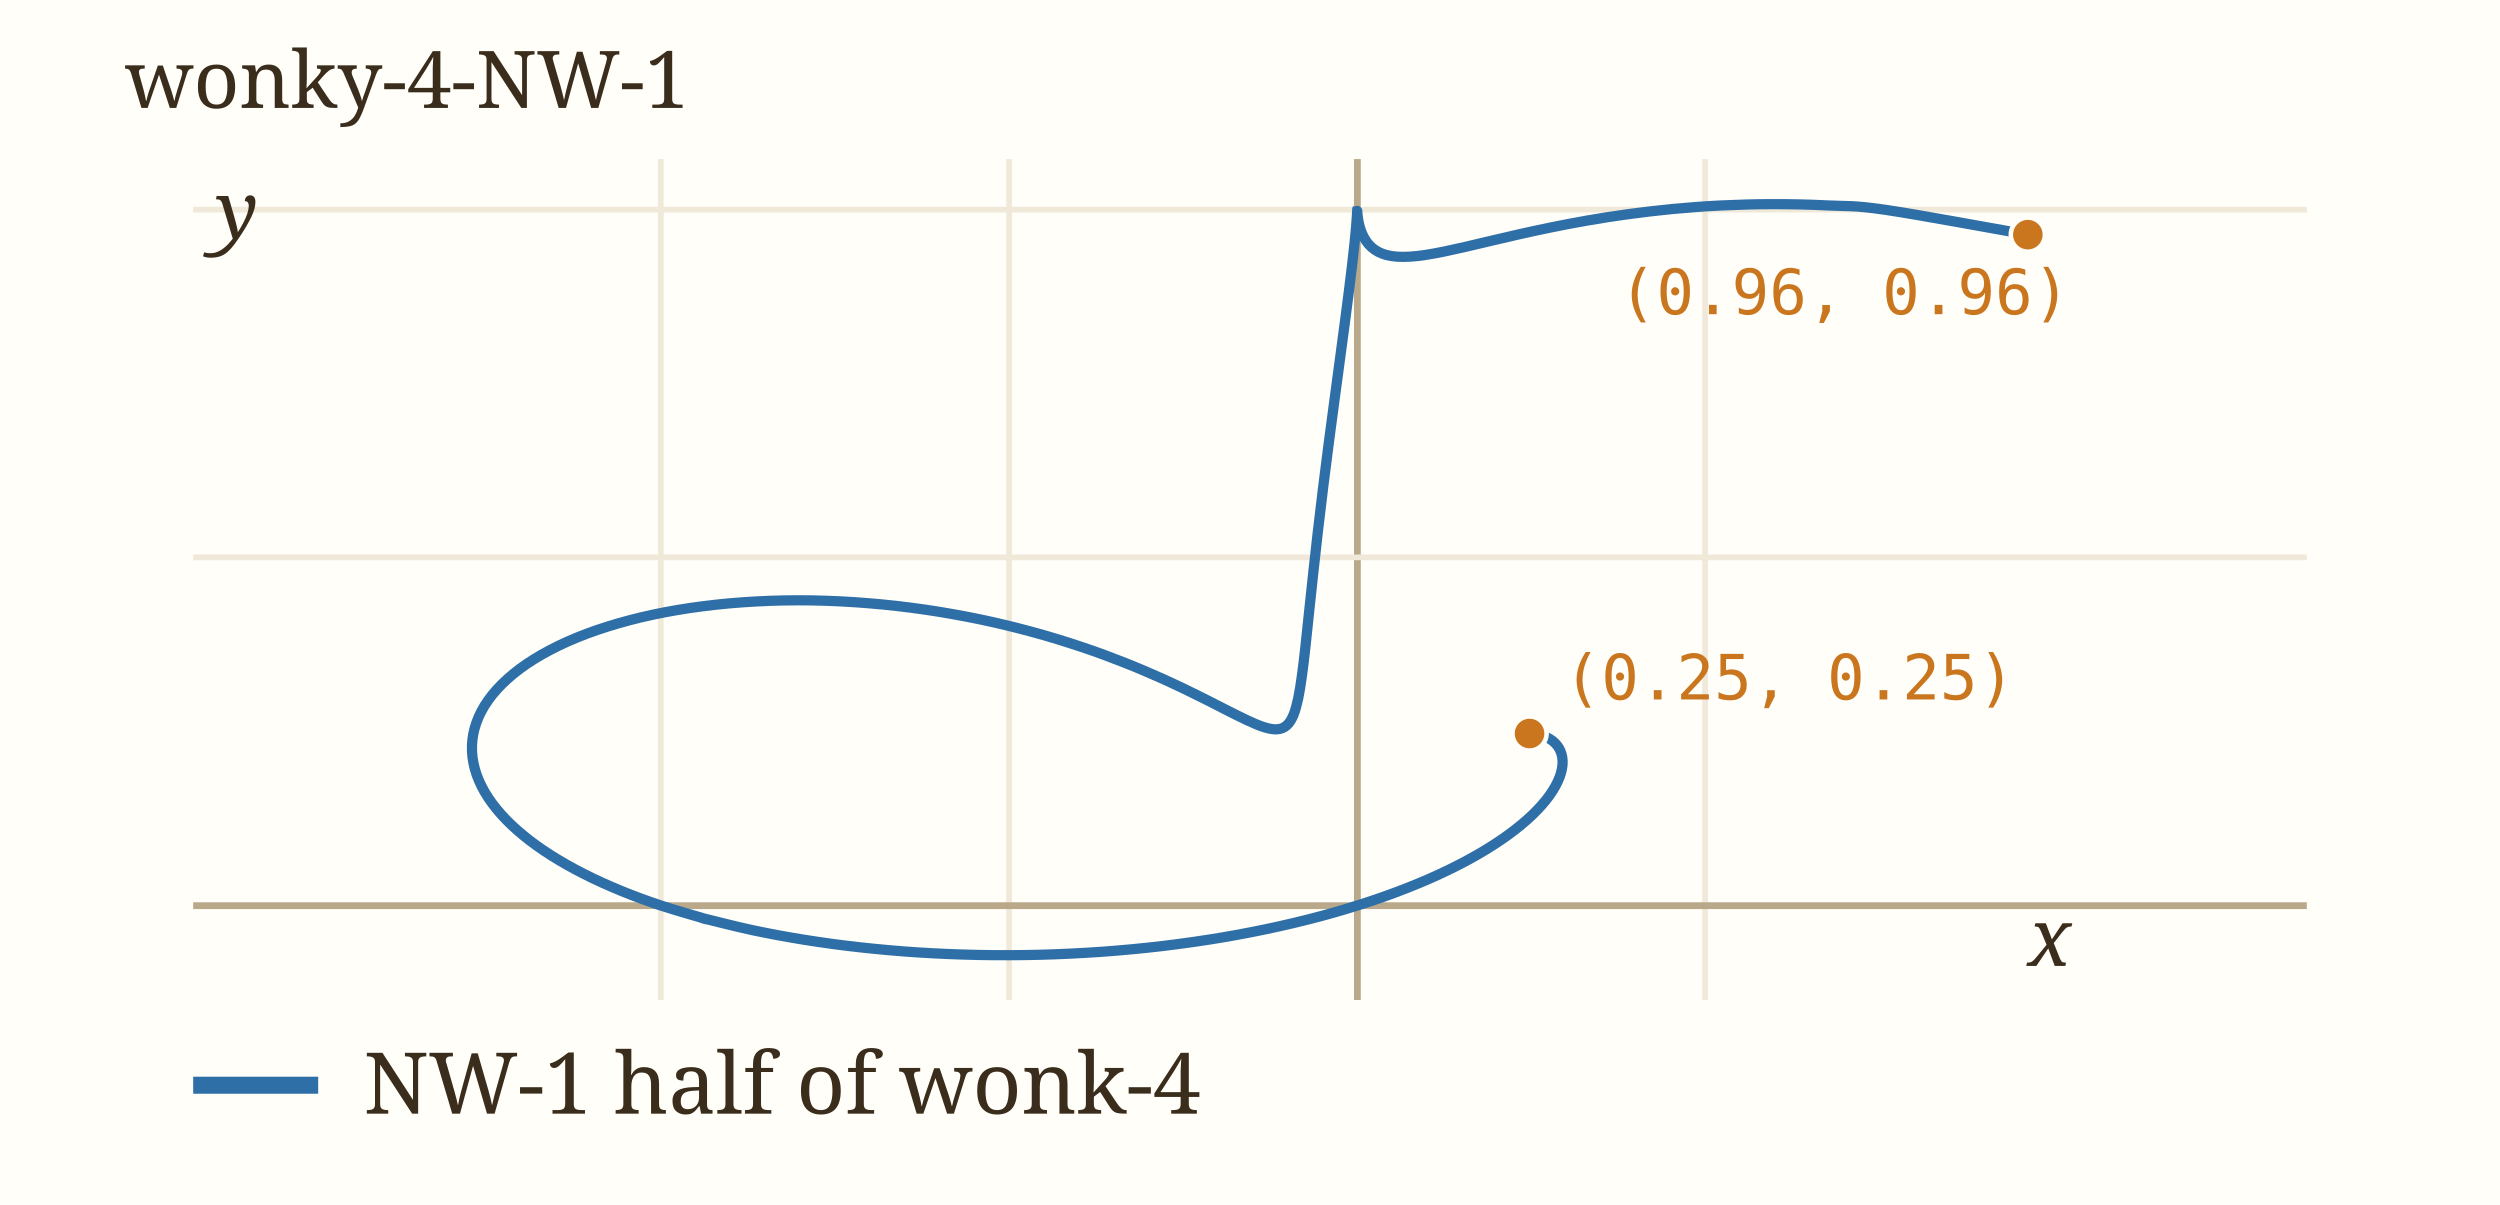
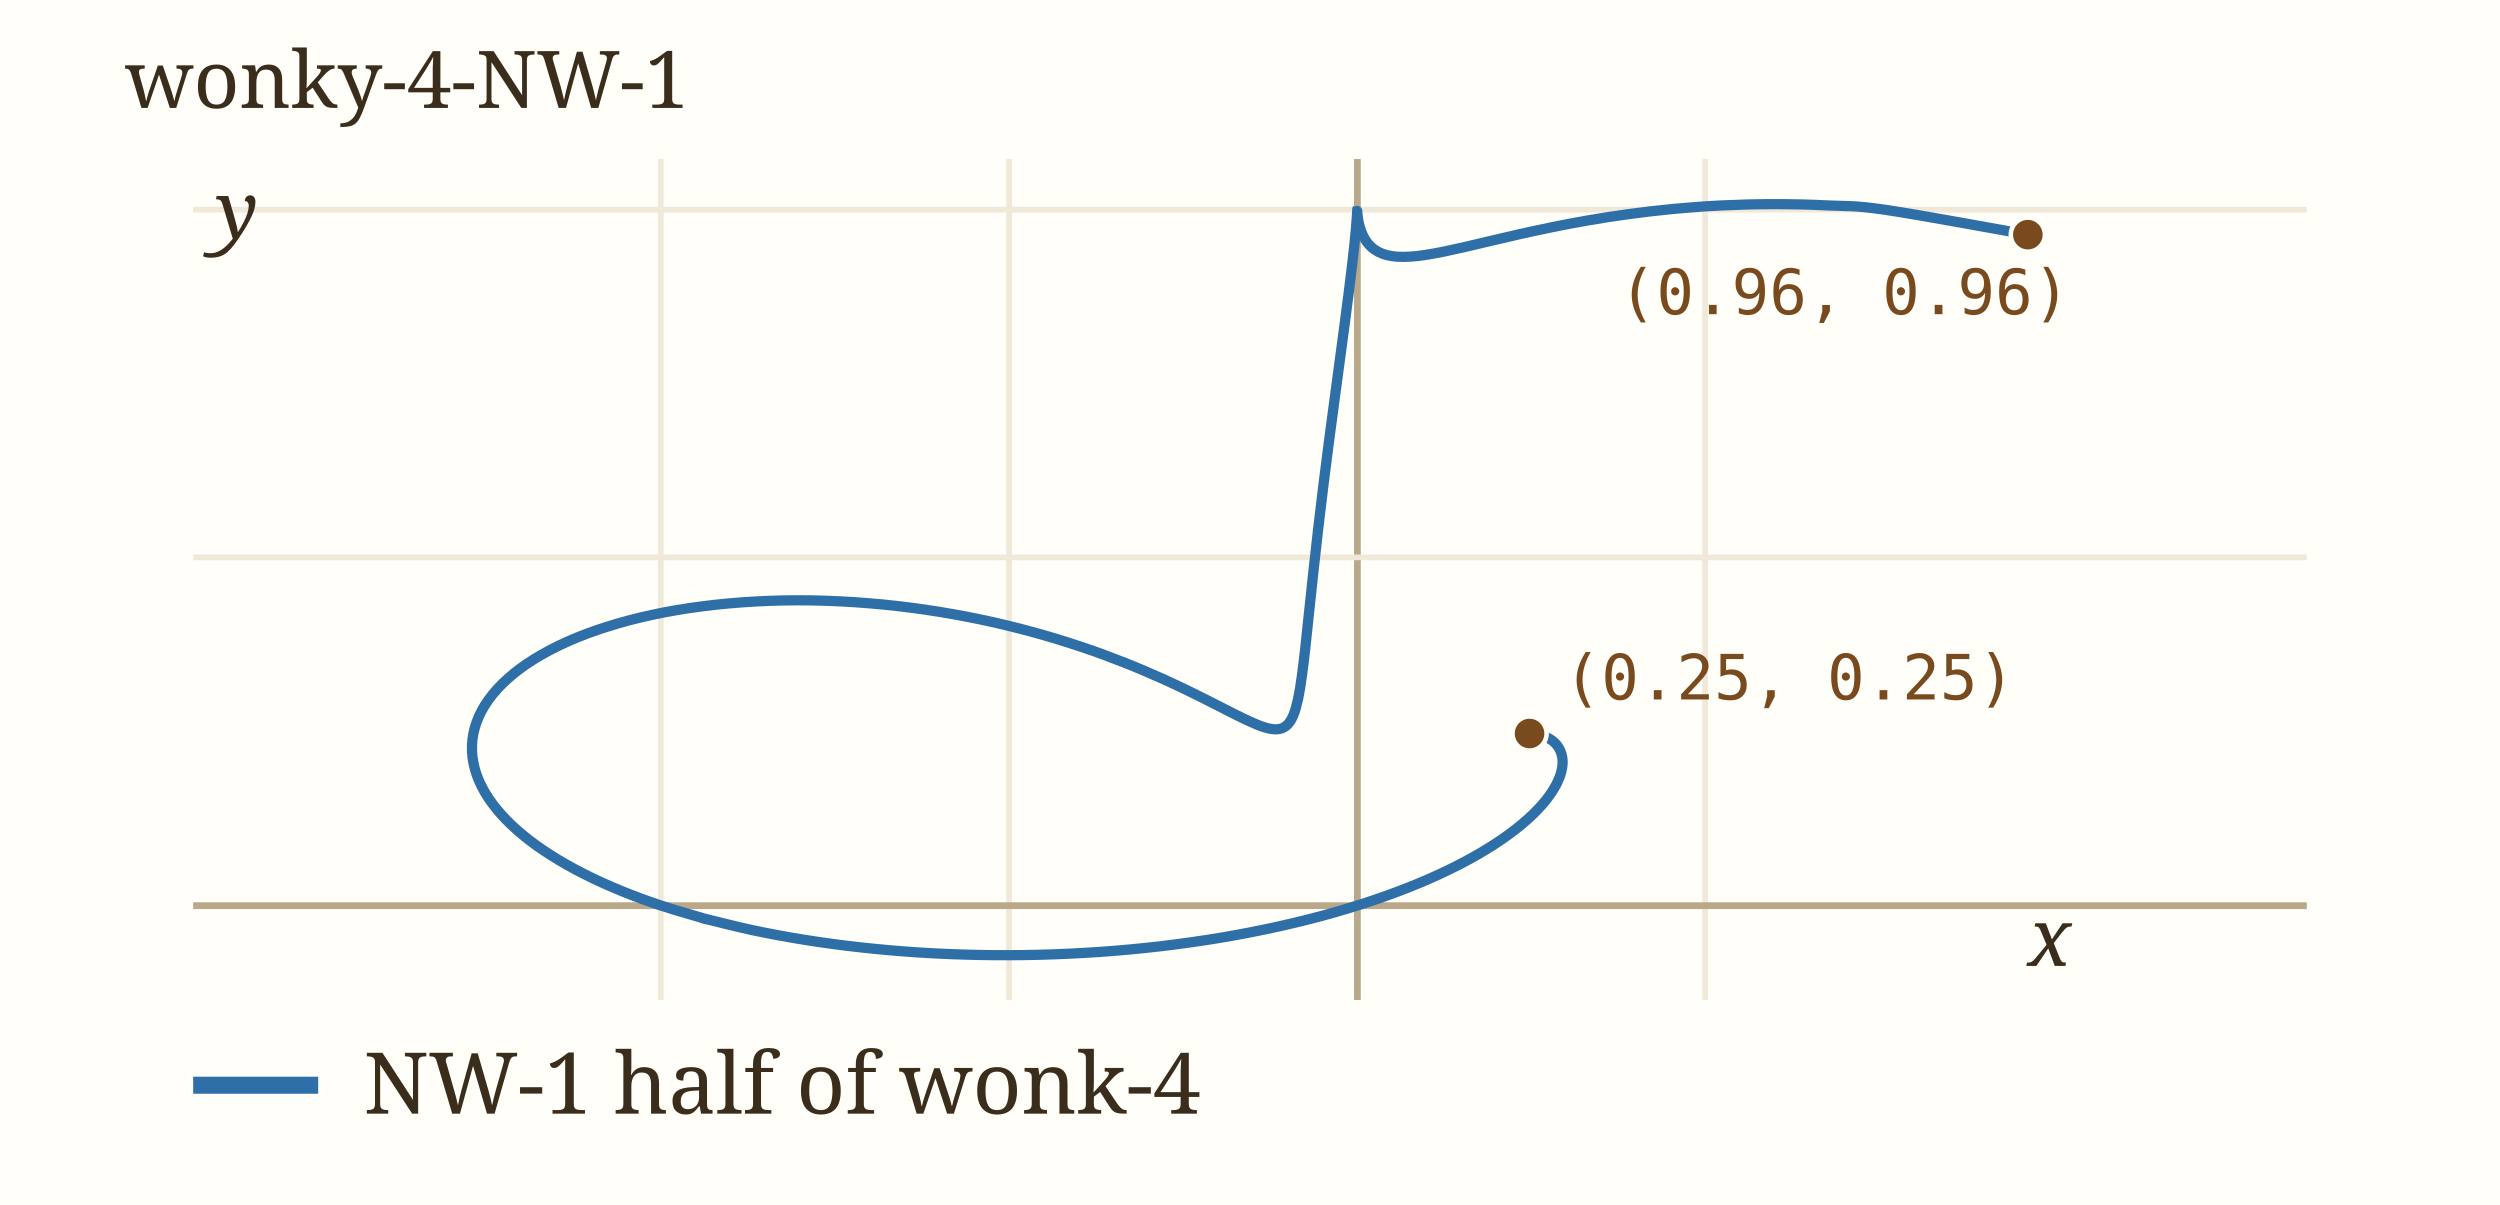
<svg xmlns="http://www.w3.org/2000/svg" viewBox="0 0 440 212" width="440" height="212" role="img" aria-label="wonky-4-NW-1" data-panel="wonky-4-NW-1">
  <rect x="0" y="0" width="440" height="212" fill="#fffef9" />
  <clipPath id="clip-wonky-4-NW-1">
    <rect x="34" y="28" width="372" height="148" />
  </clipPath>
  <g clip-path="url(#clip-wonky-4-NW-1)">
    <line x1="116.3" x2="116.3" y1="28" y2="176" stroke="#f0e8d8" stroke-width="1" />
    <text x="116.3" y="190.0" font-family="ui-monospace, Menlo, monospace" font-size="11" fill="#9c8a6a" text-anchor="middle">-1</text>
    <line x1="177.6" x2="177.6" y1="28" y2="176" stroke="#f0e8d8" stroke-width="1" />
    <text x="177.6" y="190.0" font-family="ui-monospace, Menlo, monospace" font-size="11" fill="#9c8a6a" text-anchor="middle">-0.5</text>
    <line x1="238.9" x2="238.9" y1="28" y2="176" stroke="#b9a98a" stroke-width="1.2" />
    <line x1="300.1" x2="300.1" y1="28" y2="176" stroke="#f0e8d8" stroke-width="1" />
    <text x="300.1" y="190.0" font-family="ui-monospace, Menlo, monospace" font-size="11" fill="#9c8a6a" text-anchor="middle">0.5</text>
    <line x1="34" x2="406" y1="159.4" y2="159.4" stroke="#b9a98a" stroke-width="1.2" />
    <line x1="34" x2="406" y1="98.1" y2="98.1" stroke="#f0e8d8" stroke-width="1" />
    <text x="28.0" y="102.1" font-family="ui-monospace, Menlo, monospace" font-size="11" fill="#9c8a6a" text-anchor="end">0.5</text>
    <line x1="34" x2="406" y1="36.9" y2="36.9" stroke="#f0e8d8" stroke-width="1" />
    <text x="28.0" y="40.9" font-family="ui-monospace, Menlo, monospace" font-size="11" fill="#9c8a6a" text-anchor="end">1</text>
    <path d="M356.93,41.31 C352.75,40.58 337.71,37.79 331.85,36.93 C325.99,36.08 325.06,36.33 321.77,36.16 C318.48,35.99 315.23,35.93 312.09,35.93 C308.96,35.93 305.89,36.02 302.94,36.16 C299.99,36.30 297.13,36.53 294.40,36.78 C291.67,37.04 289.04,37.36 286.54,37.70 C284.03,38.03 281.65,38.42 279.39,38.81 C277.12,39.20 274.98,39.62 272.96,40.03 C270.94,40.44 269.04,40.86 267.25,41.26 C265.46,41.66 263.80,42.07 262.23,42.43 C260.66,42.80 259.22,43.15 257.86,43.46 C256.50,43.77 255.26,44.05 254.09,44.29 C252.93,44.52 251.87,44.72 250.88,44.87 C249.89,45.02 249.00,45.12 248.17,45.17 C247.34,45.22 246.59,45.22 245.90,45.18 C245.22,45.13 244.61,45.03 244.05,44.89 C243.48,44.74 242.99,44.55 242.54,44.31 C242.10,44.08 241.71,43.79 241.36,43.48 C241.01,43.17 240.72,42.82 240.46,42.45 C240.20,42.08 239.99,41.67 239.80,41.27 C239.62,40.87 239.47,40.44 239.35,40.04 C239.23,39.63 239.14,39.22 239.07,38.85 C239.00,38.49 238.96,38.12 238.93,37.84 C238.89,37.55 238.88,37.28 238.87,37.12 C238.86,36.96 238.87,36.84 238.87,36.85 C238.86,36.86 238.87,36.94 238.86,37.17 C238.85,37.39 238.84,37.72 238.80,38.21 C238.77,38.69 238.73,39.30 238.66,40.08 C238.59,40.86 238.51,41.79 238.39,42.88 C238.28,43.97 238.14,45.23 237.97,46.65 C237.81,48.06 237.61,49.65 237.39,51.38 C237.17,53.11 236.93,55.00 236.66,57.02 C236.40,59.03 236.10,61.21 235.80,63.46 C235.50,65.72 235.17,68.11 234.85,70.55 C234.52,72.98 234.18,75.53 233.85,78.08 C233.53,80.62 233.19,83.24 232.87,85.81 C232.56,88.38 232.24,90.99 231.95,93.50 C231.66,96.01 231.38,98.51 231.13,100.88 C230.87,103.25 230.63,105.56 230.40,107.71 C230.17,109.86 229.97,111.92 229.76,113.78 C229.55,115.65 229.36,117.38 229.14,118.91 C228.93,120.45 228.72,121.81 228.47,122.98 C228.21,124.14 227.95,125.12 227.62,125.91 C227.28,126.69 226.92,127.27 226.45,127.68 C225.98,128.09 225.46,128.30 224.81,128.35 C224.16,128.41 223.43,128.27 222.55,128.01 C221.67,127.74 220.68,127.31 219.53,126.78 C218.38,126.25 217.09,125.58 215.63,124.85 C214.17,124.11 212.56,123.26 210.77,122.39 C208.99,121.51 207.04,120.55 204.92,119.60 C202.81,118.66 200.52,117.66 198.09,116.70 C195.66,115.74 193.06,114.76 190.34,113.86 C187.62,112.95 184.74,112.05 181.77,111.25 C178.81,110.44 175.70,109.68 172.55,109.02 C169.39,108.37 166.12,107.78 162.84,107.30 C159.56,106.82 156.20,106.44 152.87,106.17 C149.54,105.89 146.16,105.73 142.86,105.67 C139.55,105.62 136.24,105.68 133.03,105.86 C129.83,106.03 126.65,106.32 123.62,106.71 C120.59,107.10 117.63,107.60 114.84,108.20 C112.04,108.80 109.36,109.51 106.87,110.30 C104.37,111.08 102.02,111.97 99.88,112.92 C97.73,113.88 95.75,114.92 94.00,116.01 C92.24,117.10 90.67,118.27 89.33,119.48 C87.98,120.68 86.85,121.94 85.93,123.23 C85.02,124.51 84.32,125.84 83.85,127.18 C83.37,128.51 83.11,129.88 83.07,131.24 C83.02,132.60 83.20,133.97 83.57,135.33 C83.94,136.69 84.53,138.04 85.29,139.37 C86.06,140.70 87.04,142.02 88.18,143.30 C89.31,144.58 90.65,145.83 92.12,147.04 C93.59,148.26 95.25,149.44 97.02,150.56 C98.80,151.69 100.73,152.78 102.77,153.81 C104.81,154.85 106.99,155.83 109.25,156.76 C111.51,157.69 113.87,158.56 116.34,159.38 C118.81,160.20 122.78,161.31 124.07,161.70 C125.36,162.09 122.66,161.36 124.07,161.70 C125.48,162.04 129.61,163.11 132.54,163.73 C135.48,164.35 138.54,164.92 141.68,165.42 C144.82,165.92 148.08,166.37 151.40,166.73 C154.72,167.10 158.14,167.40 161.60,167.63 C165.06,167.85 168.60,168.00 172.16,168.07 C175.72,168.14 179.34,168.13 182.95,168.04 C186.56,167.95 190.21,167.77 193.82,167.52 C197.43,167.26 201.05,166.92 204.61,166.50 C208.16,166.07 211.71,165.57 215.15,164.99 C218.60,164.40 222.01,163.74 225.29,163.00 C228.57,162.27 231.78,161.46 234.84,160.59 C237.90,159.71 240.86,158.77 243.65,157.78 C246.44,156.79 249.10,155.74 251.57,154.66 C254.04,153.57 256.36,152.44 258.47,151.29 C260.58,150.15 262.52,148.96 264.24,147.78 C265.96,146.61 267.49,145.41 268.80,144.24 C270.12,143.07 271.22,141.90 272.12,140.78 C273.01,139.66 273.69,138.56 274.17,137.53 C274.65,136.51 274.92,135.52 275.00,134.63 C275.08,133.74 274.94,132.91 274.65,132.21 C274.36,131.50 273.87,130.88 273.25,130.39 C272.62,129.91 271.82,129.53 270.91,129.31 C270.01,129.09 268.10,129.12 267.81,129.08 C267.52,129.04 268.95,129.07 269.18,129.07" fill="none" stroke="#2f6fa8" stroke-width="1.8" stroke-linecap="round" data-path="wonky-4-NW-1" />
-     <circle cx="269.2" cy="129.1" r="3" fill="#c9761f" stroke="#fffef9" stroke-width="0.8" />
-     <text x="275.2" y="123.1" font-family="ui-monospace, Menlo, monospace" font-size="11" fill="#c9761f">(0.25, 0.25)</text>
-     <circle cx="356.9" cy="41.3" r="3" fill="#c9761f" stroke="#fffef9" stroke-width="0.8" />
-     <text x="284.9" y="55.3" font-family="ui-monospace, Menlo, monospace" font-size="11" fill="#c9761f">(0.96, 0.96)</text>
+     <circle cx="269.2" cy="129.1" r="3" fill="#7a4a1f" stroke="#fffef9" stroke-width="0.8" />
+     <text x="275.2" y="123.1" font-family="ui-monospace, Menlo, monospace" font-size="11" fill="#7a4a1f">(0.25, 0.25)</text>
+     <circle cx="356.9" cy="41.3" r="3" fill="#7a4a1f" stroke="#fffef9" stroke-width="0.8" />
+     <text x="284.9" y="55.3" font-family="ui-monospace, Menlo, monospace" font-size="11" fill="#7a4a1f">(0.96, 0.96)</text>
  </g>
  <text x="356.9" y="170.0" font-family="Georgia, serif" font-size="14" font-style="italic" fill="#3b2d1c">x</text>
  <text x="38.0" y="42.0" font-family="Georgia, serif" font-size="14" font-style="italic" fill="#3b2d1c">y</text>
  <text x="22" y="19" font-family="Georgia, serif" font-size="14" fill="#3b2d1c">wonky-4-NW-1</text>
  <line x1="34" x2="56" y1="191" y2="191" stroke="#2f6fa8" stroke-width="3" />
  <text x="64" y="196" font-family="Georgia, serif" font-size="15" fill="#3b2d1c">NW-1 half of wonk-4</text>
</svg>
